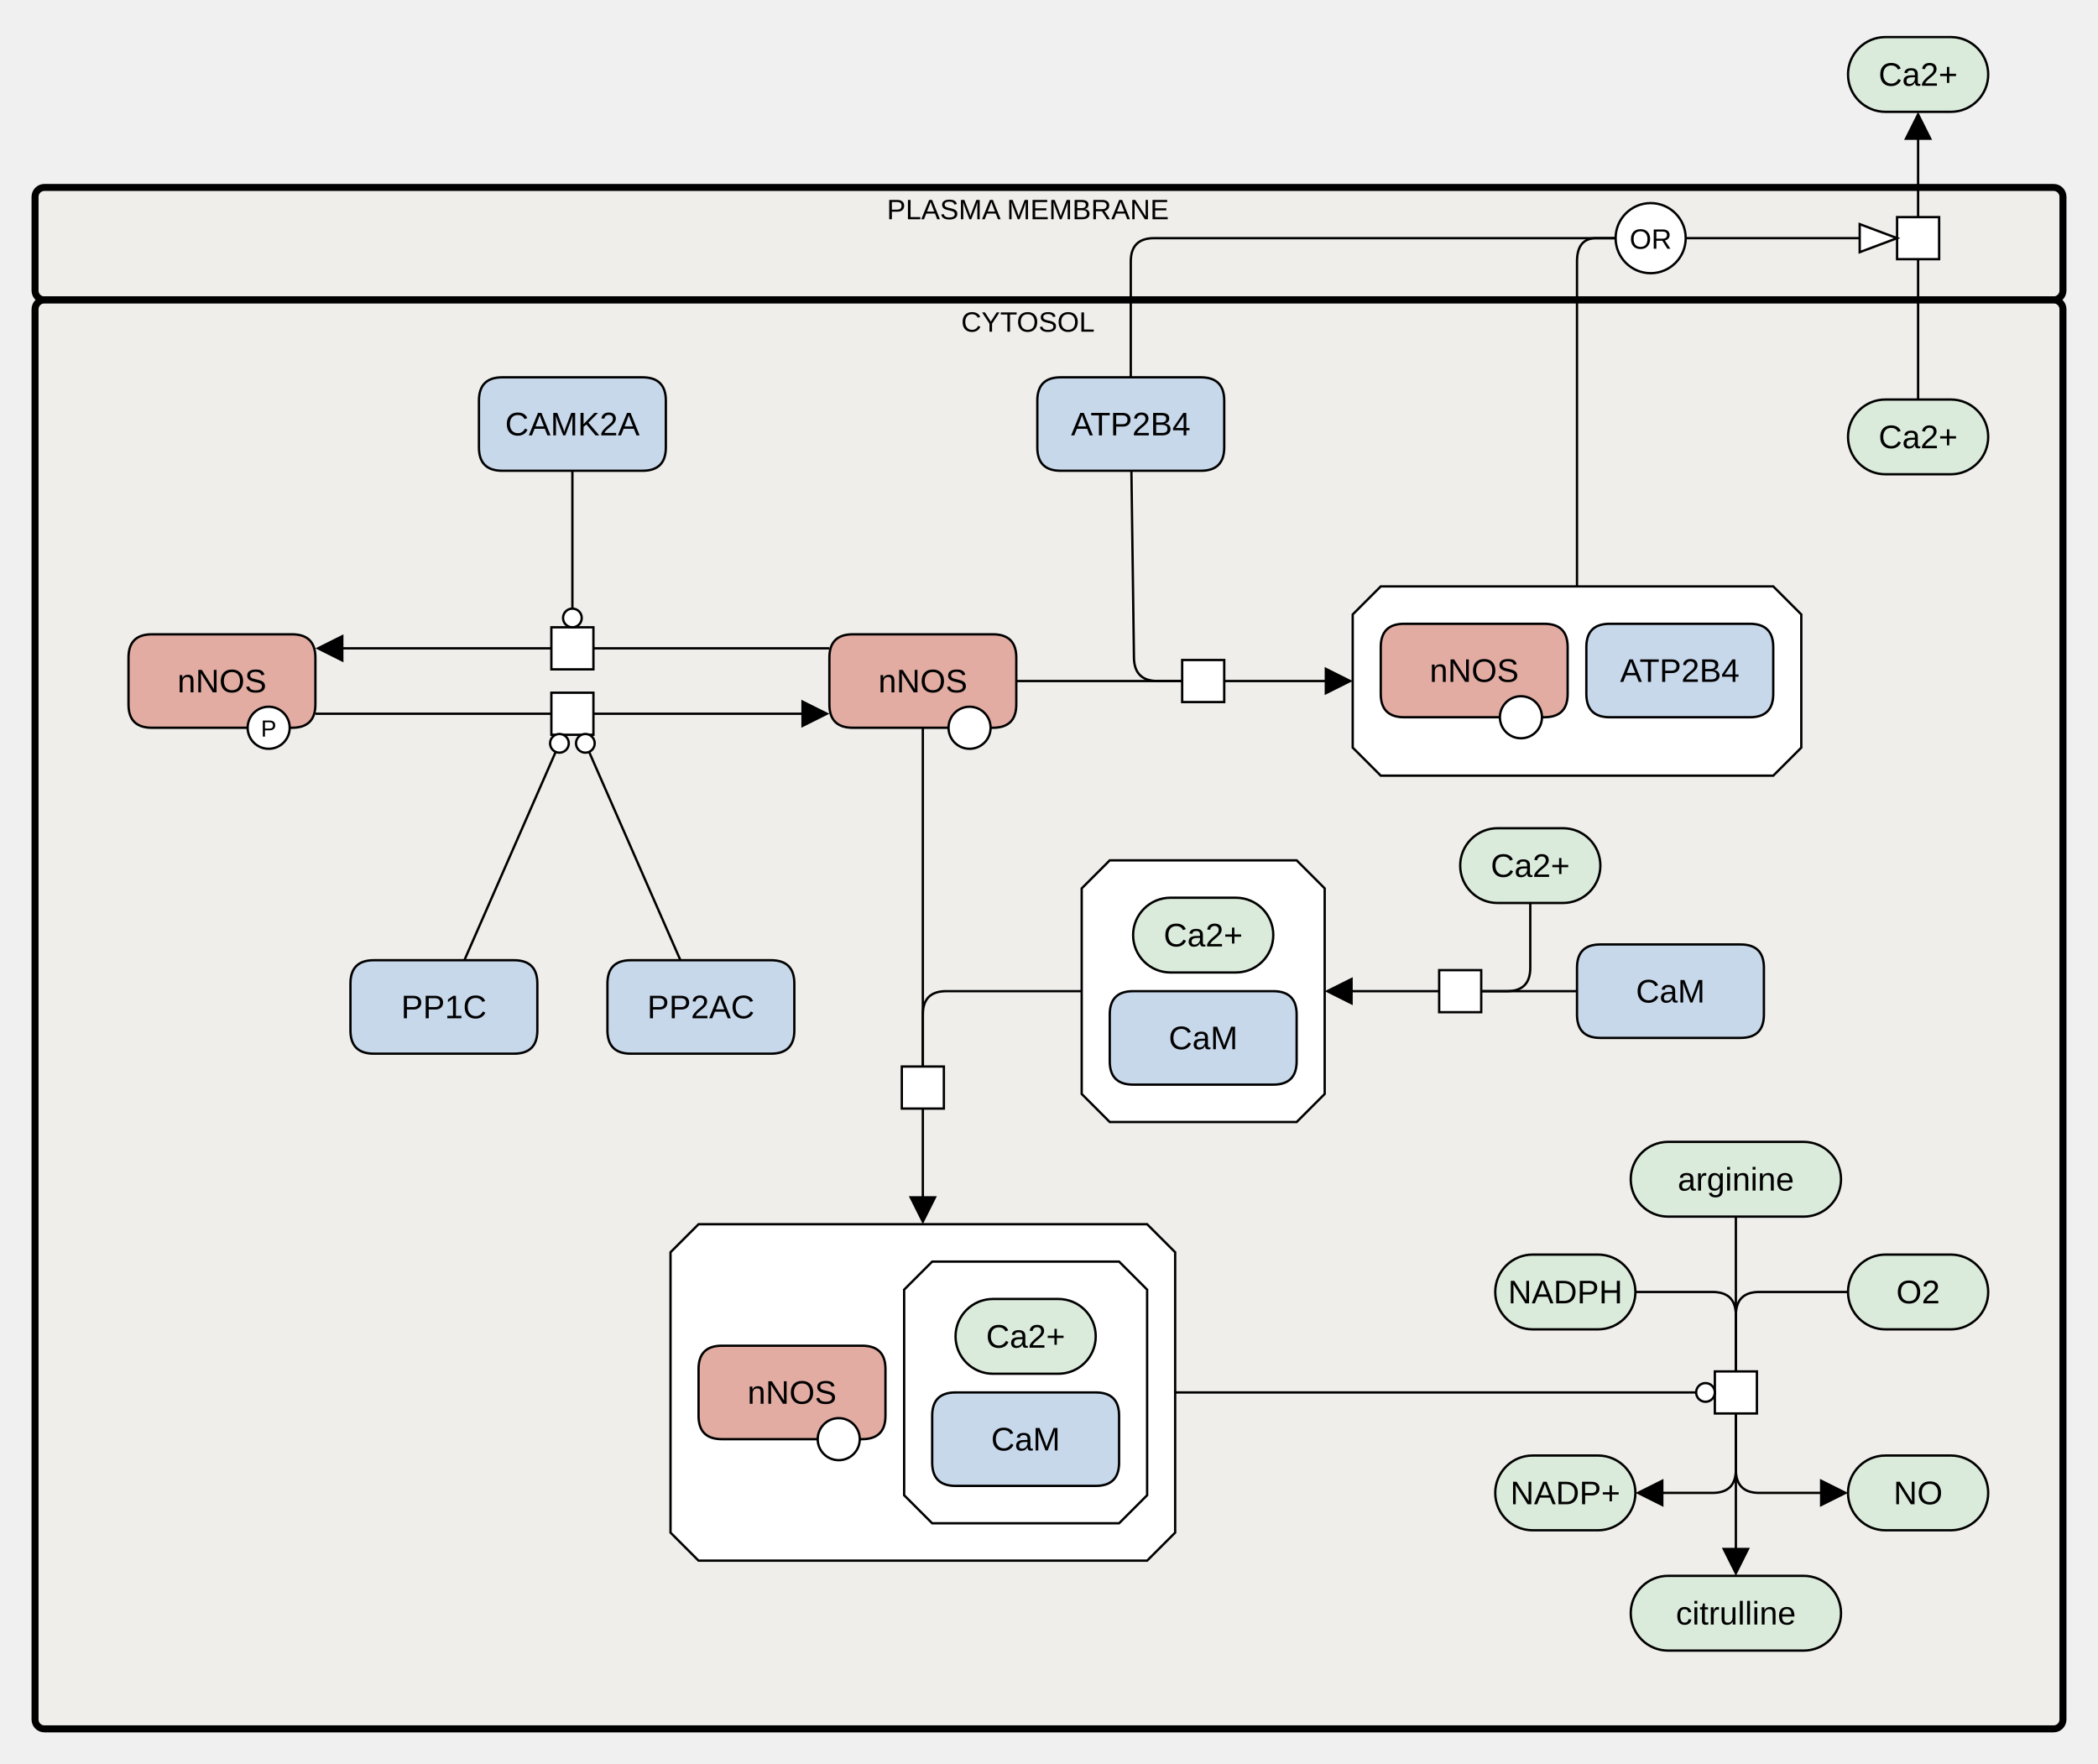
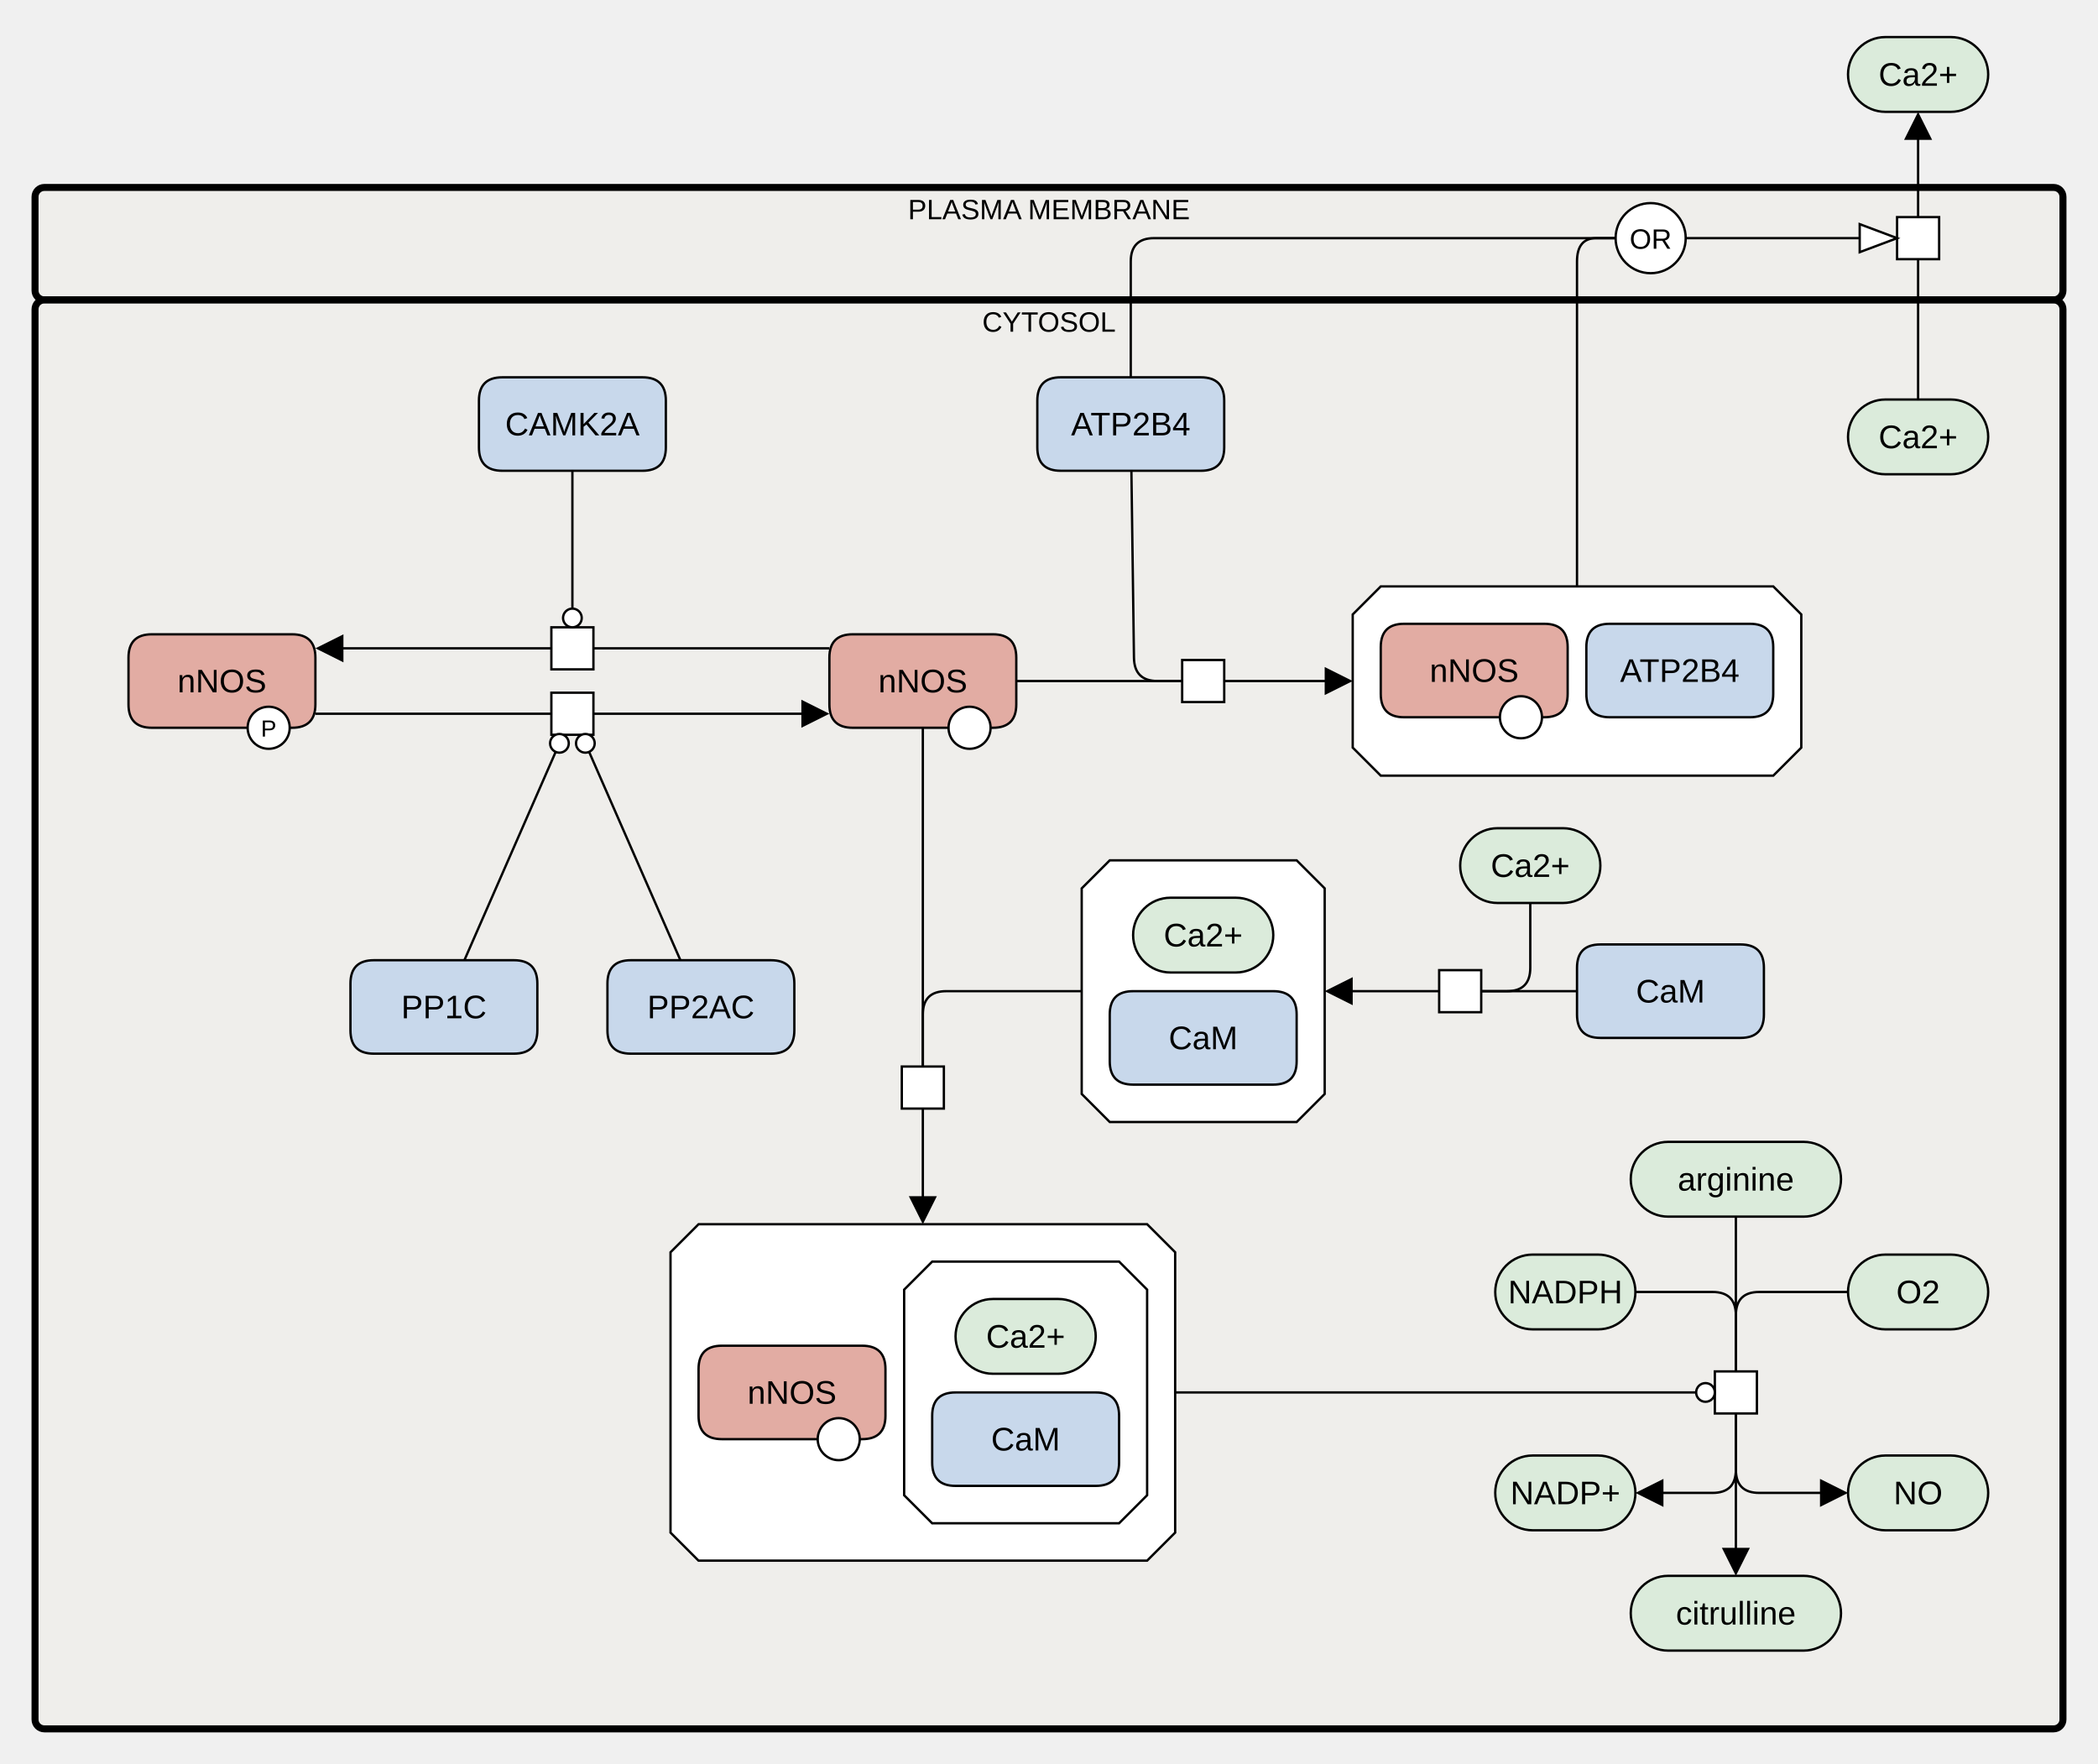
<svg xmlns="http://www.w3.org/2000/svg" width="898" height="755" viewBox="0 0 898 755" stroke-linecap="butt" stroke-miterlimit="10">
  <g transform="translate(-205,336)">
    <path d="M220 -251.766 C220 -253.975 221.791 -255.766 224 -255.766 L1084 -255.766 C1086.209 -255.766 1088 -253.975 1088 -251.766 L1088 -211.633 C1088 -209.424 1086.209 -207.633 1084 -207.633 L224 -207.633 C221.791 -207.633 220 -209.424 220 -211.633 Z" fill="#EDEBE4" fill-opacity="0.447" stroke="none" />
    <path d="M220 -251.766 C220 -253.975 221.791 -255.766 224 -255.766 L1084 -255.766 C1086.209 -255.766 1088 -253.975 1088 -251.766 L1088 -211.633 C1088 -209.424 1086.209 -207.633 1084 -207.633 L224 -207.633 C221.791 -207.633 220 -209.424 220 -211.633 Z" fill="none" stroke="#000000" stroke-width="3" />
-     <text x="644.981" y="-242.164" text-anchor="middle" font-family="'Dialog', Arial, Helvetica, sans-serif" font-size="12" fill="#000000" stroke="none" xml:space="preserve">PLASMA MEMBRANE</text>
+     <text x="654" y="-242.164" text-anchor="middle" font-family="'Dialog', Arial, Helvetica, sans-serif" font-size="12" fill="#000000" stroke="none" xml:space="preserve">PLASMA MEMBRANE</text>
    <path d="M220 -203.633 C220 -205.842 221.791 -207.633 224 -207.633 L1084 -207.633 C1086.209 -207.633 1088 -205.842 1088 -203.633 L1088 400 C1088 402.209 1086.209 404 1084 404 L224 404 C221.791 404 220 402.209 220 400 Z" fill="#EDEBE4" fill-opacity="0.447" stroke="none" />
    <path d="M220 -203.633 C220 -205.842 221.791 -207.633 224 -207.633 L1084 -207.633 C1086.209 -207.633 1088 -205.842 1088 -203.633 L1088 400 C1088 402.209 1086.209 404 1084 404 L224 404 C221.791 404 220 402.209 220 400 Z" fill="none" stroke="#000000" stroke-width="3" />
-     <text x="644.981" y="-194.031" text-anchor="middle" font-family="'Dialog', Arial, Helvetica, sans-serif" font-size="12" fill="#000000" stroke="none" xml:space="preserve">CYTOSOL</text>
+     <text x="654" y="-194.031" text-anchor="middle" font-family="'Dialog', Arial, Helvetica, sans-serif" font-size="12" fill="#000000" stroke="none" xml:space="preserve">CYTOSOL</text>
    <path d="M903 168.75 C903 159.913 910.163 152.75 919 152.75 L977 152.75 C985.837 152.75 993 159.913 993 168.75 L993 168.75 C993 177.587 985.837 184.75 977 184.75 L919 184.75 C910.163 184.75 903 177.587 903 168.75 Z" fill="#DBEBDB" stroke="none" />
    <path d="M903 168.75 C903 159.913 910.163 152.75 919 152.75 L977 152.75 C985.837 152.75 993 159.913 993 168.75 L993 168.75 C993 177.587 985.837 184.75 977 184.75 L919 184.75 C910.163 184.75 903 177.587 903 168.75 Z" fill="none" stroke="#000000" />
    <text x="948" y="173.6" text-anchor="middle" font-family="Arial, Helvetica, sans-serif" font-size="14" fill="#000000" stroke="none" xml:space="preserve">arginine</text>
    <path d="M939 251 L957 251 L957 269 L939 269 Z" fill="#FFFFFF" stroke="none" />
    <path d="M939 251 L957 251 L957 269 L939 269 Z" fill="none" stroke="#000000" />
    <path d="M903 354.5 C903 345.663 910.163 338.5 919 338.5 L977 338.5 C985.837 338.5 993 345.663 993 354.5 L993 354.5 C993 363.337 985.837 370.5 977 370.5 L919 370.5 C910.163 370.5 903 363.337 903 354.5 Z" fill="#DBEBDB" stroke="none" />
    <path d="M903 354.5 C903 345.663 910.163 338.5 919 338.5 L977 338.5 C985.837 338.5 993 345.663 993 354.5 L993 354.5 C993 363.337 985.837 370.5 977 370.5 L919 370.5 C910.163 370.5 903 363.337 903 354.5 Z" fill="none" stroke="#000000" />
    <text x="948" y="359.35" text-anchor="middle" font-family="Arial, Helvetica, sans-serif" font-size="14" fill="#000000" stroke="none" xml:space="preserve">citrulline</text>
    <path d="M845 217 C845 208.163 852.163 201 861 201 L889 201 C897.837 201 905 208.163 905 217 L905 217 C905 225.837 897.837 233 889 233 L861 233 C852.163 233 845 225.837 845 217 Z" fill="#DBEBDB" stroke="none" />
    <path d="M845 217 C845 208.163 852.163 201 861 201 L889 201 C897.837 201 905 208.163 905 217 L905 217 C905 225.837 897.837 233 889 233 L861 233 C852.163 233 845 225.837 845 217 Z" fill="none" stroke="#000000" />
    <text x="875" y="221.85" text-anchor="middle" font-family="Arial, Helvetica, sans-serif" font-size="14" fill="#000000" stroke="none" xml:space="preserve">NADPH</text>
    <path d="M996 217 C996 208.163 1003.163 201 1012 201 L1040 201 C1048.837 201 1056 208.163 1056 217 L1056 217 C1056 225.837 1048.837 233 1040 233 L1012 233 C1003.163 233 996 225.837 996 217 Z" fill="#DBEBDB" stroke="none" />
    <path d="M996 217 C996 208.163 1003.163 201 1012 201 L1040 201 C1048.837 201 1056 208.163 1056 217 L1056 217 C1056 225.837 1048.837 233 1040 233 L1012 233 C1003.163 233 996 225.837 996 217 Z" fill="none" stroke="#000000" />
    <text x="1026" y="221.85" text-anchor="middle" font-family="Arial, Helvetica, sans-serif" font-size="14" fill="#000000" stroke="none" xml:space="preserve">O2</text>
    <path d="M845 303 C845 294.163 852.163 287 861 287 L889 287 C897.837 287 905 294.163 905 303 L905 303 C905 311.837 897.837 319 889 319 L861 319 C852.163 319 845 311.837 845 303 Z" fill="#DBEBDB" stroke="none" />
    <path d="M845 303 C845 294.163 852.163 287 861 287 L889 287 C897.837 287 905 294.163 905 303 L905 303 C905 311.837 897.837 319 889 319 L861 319 C852.163 319 845 311.837 845 303 Z" fill="none" stroke="#000000" />
    <text x="875" y="307.85" text-anchor="middle" font-family="Arial, Helvetica, sans-serif" font-size="14" fill="#000000" stroke="none" xml:space="preserve">NADP+</text>
    <path d="M996 303 C996 294.163 1003.163 287 1012 287 L1040 287 C1048.837 287 1056 294.163 1056 303 L1056 303 C1056 311.837 1048.837 319 1040 319 L1012 319 C1003.163 319 996 311.837 996 303 Z" fill="#DBEBDB" stroke="none" />
    <path d="M996 303 C996 294.163 1003.163 287 1012 287 L1040 287 C1048.837 287 1056 294.163 1056 303 L1056 303 C1056 311.837 1048.837 319 1040 319 L1012 319 C1003.163 319 996 311.837 996 303 Z" fill="none" stroke="#000000" />
    <text x="1026" y="307.85" text-anchor="middle" font-family="Arial, Helvetica, sans-serif" font-size="14" fill="#000000" stroke="none" xml:space="preserve">NO</text>
    <path d="M504 188 L696 188 L708 200 L708 320 L696 332 L504 332 L492 320 L492 200 Z" fill="#FFFFFF" stroke="none" />
    <path d="M504 188 L696 188 L708 200 L708 320 L696 332 L504 332 L492 320 L492 200 Z" fill="none" stroke="#000000" />
    <path d="M504 250 Q504 240 514 240 L574 240 Q584 240 584 250 L584 270 Q584 280 574 280 L514 280 Q504 280 504 270 Z" fill="#E2ACA3" stroke="none" />
    <path d="M504 250 Q504 240 514 240 L574 240 Q584 240 584 250 L584 270 Q584 280 574 280 L514 280 Q504 280 504 270 Z" fill="none" stroke="#000000" />
    <text x="544" y="264.85" text-anchor="middle" font-family="Arial, Helvetica, sans-serif" font-size="14" fill="#000000" stroke="none" xml:space="preserve">nNOS</text>
    <path d="M555 280 C555 275.029 559.029 271 564 271 L564 271 C568.971 271 573 275.029 573 280 L573 280 C573 284.971 568.971 289 564 289 L564 289 C559.029 289 555 284.971 555 280 Z" fill="#FFFFFF" stroke="none" />
    <path d="M555 280 C555 275.029 559.029 271 564 271 L564 271 C568.971 271 573 275.029 573 280 L573 280 C573 284.971 568.971 289 564 289 L564 289 C559.029 289 555 284.971 555 280 Z" fill="none" stroke="#000000" />
    <path d="M604 204 L684 204 L696 216 L696 304 L684 316 L604 316 L592 304 L592 216 Z" fill="#FFFFFF" stroke="none" />
    <path d="M604 204 L684 204 L696 216 L696 304 L684 316 L604 316 L592 304 L592 216 Z" fill="none" stroke="#000000" />
    <path d="M604 270 Q604 260 614 260 L674 260 Q684 260 684 270 L684 290 Q684 300 674 300 L614 300 Q604 300 604 290 Z" fill="#C8D8EB" stroke="none" />
    <path d="M604 270 Q604 260 614 260 L674 260 Q684 260 684 270 L684 290 Q684 300 674 300 L614 300 Q604 300 604 290 Z" fill="none" stroke="#000000" />
    <text x="644" y="284.85" text-anchor="middle" font-family="Arial, Helvetica, sans-serif" font-size="14" fill="#000000" stroke="none" xml:space="preserve">CaM</text>
    <path d="M614 236 C614 227.163 621.163 220 630 220 L658 220 C666.837 220 674 227.163 674 236 L674 236 C674 244.837 666.837 252 658 252 L630 252 C621.163 252 614 244.837 614 236 Z" fill="#DBEBDB" stroke="none" />
    <path d="M614 236 C614 227.163 621.163 220 630 220 L658 220 C666.837 220 674 227.163 674 236 L674 236 C674 244.837 666.837 252 658 252 L630 252 C621.163 252 614 244.837 614 236 Z" fill="none" stroke="#000000" />
    <text x="644" y="240.85" text-anchor="middle" font-family="Arial, Helvetica, sans-serif" font-size="14" fill="#000000" stroke="none" xml:space="preserve">Ca2+</text>
    <path d="M560 -54.5 Q560 -64.5 570 -64.5 L630 -64.5 Q640 -64.5 640 -54.5 L640 -34.5 Q640 -24.5 630 -24.5 L570 -24.5 Q560 -24.5 560 -34.5 Z" fill="#E2ACA3" stroke="none" />
    <path d="M560 -54.5 Q560 -64.5 570 -64.5 L630 -64.5 Q640 -64.5 640 -54.5 L640 -34.5 Q640 -24.5 630 -24.5 L570 -24.5 Q560 -24.5 560 -34.5 Z" fill="none" stroke="#000000" />
    <text x="600" y="-39.65" text-anchor="middle" font-family="Arial, Helvetica, sans-serif" font-size="14" fill="#000000" stroke="none" xml:space="preserve">nNOS</text>
    <path d="M611 -24.5 C611 -29.471 615.029 -33.5 620 -33.5 L620 -33.5 C624.971 -33.5 629 -29.471 629 -24.5 L629 -24.5 C629 -19.529 624.971 -15.5 620 -15.5 L620 -15.5 C615.029 -15.5 611 -19.529 611 -24.5 Z" fill="#FFFFFF" stroke="none" />
    <path d="M611 -24.5 C611 -29.471 615.029 -33.5 620 -33.5 L620 -33.5 C624.971 -33.5 629 -29.471 629 -24.5 L629 -24.5 C629 -19.529 624.971 -15.5 620 -15.5 L620 -15.5 C615.029 -15.5 611 -19.529 611 -24.5 Z" fill="none" stroke="#000000" />
    <path d="M591 120.5 L609 120.5 L609 138.5 L591 138.5 Z" fill="#FFFFFF" stroke="none" />
    <path d="M591 120.5 L609 120.5 L609 138.5 L591 138.5 Z" fill="none" stroke="#000000" />
    <path d="M680 32.25 L760 32.25 L772 44.25 L772 132.25 L760 144.25 L680 144.25 L668 132.25 L668 44.25 Z" fill="#FFFFFF" stroke="none" />
    <path d="M680 32.25 L760 32.25 L772 44.25 L772 132.25 L760 144.25 L680 144.25 L668 132.25 L668 44.25 Z" fill="none" stroke="#000000" />
    <path d="M680 98.25 Q680 88.25 690 88.25 L750 88.25 Q760 88.25 760 98.25 L760 118.25 Q760 128.25 750 128.25 L690 128.25 Q680 128.25 680 118.25 Z" fill="#C8D8EB" stroke="none" />
    <path d="M680 98.25 Q680 88.25 690 88.25 L750 88.25 Q760 88.25 760 98.25 L760 118.25 Q760 128.25 750 128.25 L690 128.25 Q680 128.25 680 118.25 Z" fill="none" stroke="#000000" />
    <text x="720" y="113.1" text-anchor="middle" font-family="Arial, Helvetica, sans-serif" font-size="14" fill="#000000" stroke="none" xml:space="preserve">CaM</text>
    <path d="M690 64.25 C690 55.413 697.163 48.25 706 48.25 L734 48.25 C742.837 48.25 750 55.413 750 64.25 L750 64.25 C750 73.087 742.837 80.25 734 80.25 L706 80.25 C697.163 80.25 690 73.087 690 64.25 Z" fill="#DBEBDB" stroke="none" />
    <path d="M690 64.25 C690 55.413 697.163 48.25 706 48.25 L734 48.25 C742.837 48.25 750 55.413 750 64.25 L750 64.25 C750 73.087 742.837 80.25 734 80.25 L706 80.25 C697.163 80.25 690 73.087 690 64.25 Z" fill="none" stroke="#000000" />
    <text x="720" y="69.1" text-anchor="middle" font-family="Arial, Helvetica, sans-serif" font-size="14" fill="#000000" stroke="none" xml:space="preserve">Ca2+</text>
    <path d="M711 -53.5 L729 -53.5 L729 -35.5 L711 -35.5 Z" fill="#FFFFFF" stroke="none" />
    <path d="M711 -53.5 L729 -53.5 L729 -35.5 L711 -35.5 Z" fill="none" stroke="#000000" />
    <path d="M649 -164.5 Q649 -174.5 659 -174.5 L719 -174.5 Q729 -174.5 729 -164.5 L729 -144.5 Q729 -134.5 719 -134.5 L659 -134.5 Q649 -134.5 649 -144.5 Z" fill="#C8D8EB" stroke="none" />
    <path d="M649 -164.5 Q649 -174.5 659 -174.5 L719 -174.5 Q729 -174.5 729 -164.5 L729 -144.5 Q729 -134.5 719 -134.5 L659 -134.5 Q649 -134.5 649 -144.5 Z" fill="none" stroke="#000000" />
    <text x="689" y="-149.65" text-anchor="middle" font-family="Arial, Helvetica, sans-serif" font-size="14" fill="#000000" stroke="none" xml:space="preserve">ATP2B4</text>
    <path d="M796 -85 L964 -85 L976 -73 L976 -16 L964 -4 L796 -4 L784 -16 L784 -73 Z" fill="#FFFFFF" stroke="none" />
    <path d="M796 -85 L964 -85 L976 -73 L976 -16 L964 -4 L796 -4 L784 -16 L784 -73 Z" fill="none" stroke="#000000" />
    <path d="M796 -59 Q796 -69 806 -69 L866 -69 Q876 -69 876 -59 L876 -39 Q876 -29 866 -29 L806 -29 Q796 -29 796 -39 Z" fill="#E2ACA3" stroke="none" />
    <path d="M796 -59 Q796 -69 806 -69 L866 -69 Q876 -69 876 -59 L876 -39 Q876 -29 866 -29 L806 -29 Q796 -29 796 -39 Z" fill="none" stroke="#000000" />
    <text x="836" y="-44.15" text-anchor="middle" font-family="Arial, Helvetica, sans-serif" font-size="14" fill="#000000" stroke="none" xml:space="preserve">nNOS</text>
    <path d="M847 -29 C847 -33.971 851.029 -38 856 -38 L856 -38 C860.971 -38 865 -33.971 865 -29 L865 -29 C865 -24.029 860.971 -20 856 -20 L856 -20 C851.029 -20 847 -24.029 847 -29 Z" fill="#FFFFFF" stroke="none" />
    <path d="M847 -29 C847 -33.971 851.029 -38 856 -38 L856 -38 C860.971 -38 865 -33.971 865 -29 L865 -29 C865 -24.029 860.971 -20 856 -20 L856 -20 C851.029 -20 847 -24.029 847 -29 Z" fill="none" stroke="#000000" />
    <path d="M884 -59 Q884 -69 894 -69 L954 -69 Q964 -69 964 -59 L964 -39 Q964 -29 954 -29 L894 -29 Q884 -29 884 -39 Z" fill="#C8D8EB" stroke="none" />
    <path d="M884 -59 Q884 -69 894 -69 L954 -69 Q964 -69 964 -59 L964 -39 Q964 -29 954 -29 L894 -29 Q884 -29 884 -39 Z" fill="none" stroke="#000000" />
    <text x="924" y="-44.15" text-anchor="middle" font-family="Arial, Helvetica, sans-serif" font-size="14" fill="#000000" stroke="none" xml:space="preserve">ATP2B4</text>
    <path d="M260 -54.5 Q260 -64.5 270 -64.5 L330 -64.5 Q340 -64.5 340 -54.5 L340 -34.5 Q340 -24.5 330 -24.5 L270 -24.5 Q260 -24.5 260 -34.5 Z" fill="#E2ACA3" stroke="none" />
    <path d="M260 -54.5 Q260 -64.5 270 -64.5 L330 -64.5 Q340 -64.5 340 -54.5 L340 -34.5 Q340 -24.5 330 -24.5 L270 -24.5 Q260 -24.5 260 -34.5 Z" fill="none" stroke="#000000" />
    <text x="300" y="-39.65" text-anchor="middle" font-family="Arial, Helvetica, sans-serif" font-size="14" fill="#000000" stroke="none" xml:space="preserve">nNOS</text>
    <path d="M311 -24.5 C311 -29.471 315.029 -33.5 320 -33.5 L320 -33.5 C324.971 -33.5 329 -29.471 329 -24.5 L329 -24.5 C329 -19.529 324.971 -15.5 320 -15.5 L320 -15.5 C315.029 -15.5 311 -19.529 311 -24.5 Z" fill="#FFFFFF" stroke="none" />
    <path d="M311 -24.5 C311 -29.471 315.029 -33.5 320 -33.5 L320 -33.5 C324.971 -33.5 329 -29.471 329 -24.5 L329 -24.5 C329 -19.529 324.971 -15.5 320 -15.5 L320 -15.5 C315.029 -15.5 311 -19.529 311 -24.5 Z" fill="none" stroke="#000000" />
    <text x="320" y="-20.721" text-anchor="middle" font-family="'Dialog', Arial, Helvetica, sans-serif" font-size="10" fill="#000000" stroke="none" xml:space="preserve">P</text>
    <path d="M441 -67.5 L459 -67.5 L459 -49.5 L441 -49.5 Z" fill="#FFFFFF" stroke="none" />
    <path d="M441 -67.5 L459 -67.5 L459 -49.5 L441 -49.5 Z" fill="none" stroke="#000000" />
    <path d="M441 -39.5 L459 -39.5 L459 -21.5 L441 -21.5 Z" fill="#FFFFFF" stroke="none" />
    <path d="M441 -39.5 L459 -39.5 L459 -21.5 L441 -21.5 Z" fill="none" stroke="#000000" />
    <path d="M410 -164.5 Q410 -174.5 420 -174.5 L480 -174.5 Q490 -174.5 490 -164.5 L490 -144.5 Q490 -134.5 480 -134.5 L420 -134.5 Q410 -134.5 410 -144.5 Z" fill="#C8D8EB" stroke="none" />
    <path d="M410 -164.5 Q410 -174.5 420 -174.5 L480 -174.5 Q490 -174.5 490 -164.5 L490 -144.5 Q490 -134.5 480 -134.5 L420 -134.5 Q410 -134.5 410 -144.5 Z" fill="none" stroke="#000000" />
    <text x="450" y="-149.65" text-anchor="middle" font-family="Arial, Helvetica, sans-serif" font-size="14" fill="#000000" stroke="none" xml:space="preserve">CAMK2A</text>
    <path d="M355 85 Q355 75 365 75 L425 75 Q435 75 435 85 L435 105 Q435 115 425 115 L365 115 Q355 115 355 105 Z" fill="#C8D8EB" stroke="none" />
    <path d="M355 85 Q355 75 365 75 L425 75 Q435 75 435 85 L435 105 Q435 115 425 115 L365 115 Q355 115 355 105 Z" fill="none" stroke="#000000" />
    <text x="395" y="99.85" text-anchor="middle" font-family="Arial, Helvetica, sans-serif" font-size="14" fill="#000000" stroke="none" xml:space="preserve">PP1C</text>
    <path d="M465 85 Q465 75 475 75 L535 75 Q545 75 545 85 L545 105 Q545 115 535 115 L475 115 Q465 115 465 105 Z" fill="#C8D8EB" stroke="none" />
    <path d="M465 85 Q465 75 475 75 L535 75 Q545 75 545 85 L545 105 Q545 115 535 115 L475 115 Q465 115 465 105 Z" fill="none" stroke="#000000" />
    <text x="505" y="99.85" text-anchor="middle" font-family="Arial, Helvetica, sans-serif" font-size="14" fill="#000000" stroke="none" xml:space="preserve">PP2AC</text>
    <path d="M821 79.25 L839 79.25 L839 97.25 L821 97.25 Z" fill="#FFFFFF" stroke="none" />
    <path d="M821 79.25 L839 79.25 L839 97.25 L821 97.25 Z" fill="none" stroke="#000000" />
    <path d="M880 78.25 Q880 68.25 890 68.25 L950 68.25 Q960 68.25 960 78.25 L960 98.25 Q960 108.25 950 108.25 L890 108.25 Q880 108.25 880 98.25 Z" fill="#C8D8EB" stroke="none" />
    <path d="M880 78.25 Q880 68.25 890 68.25 L950 68.25 Q960 68.25 960 78.25 L960 98.25 Q960 108.25 950 108.25 L890 108.25 Q880 108.25 880 98.25 Z" fill="none" stroke="#000000" />
    <text x="920" y="93.1" text-anchor="middle" font-family="Arial, Helvetica, sans-serif" font-size="14" fill="#000000" stroke="none" xml:space="preserve">CaM</text>
    <path d="M830 34.5 C830 25.663 837.163 18.5 846 18.5 L874 18.5 C882.837 18.5 890 25.663 890 34.5 L890 34.5 C890 43.337 882.837 50.5 874 50.5 L846 50.5 C837.163 50.5 830 43.337 830 34.5 Z" fill="#DBEBDB" stroke="none" />
    <path d="M830 34.5 C830 25.663 837.163 18.5 846 18.5 L874 18.5 C882.837 18.5 890 25.663 890 34.5 L890 34.5 C890 43.337 882.837 50.5 874 50.5 L846 50.5 C837.163 50.5 830 43.337 830 34.5 Z" fill="none" stroke="#000000" />
    <text x="860" y="39.35" text-anchor="middle" font-family="Arial, Helvetica, sans-serif" font-size="14" fill="#000000" stroke="none" xml:space="preserve">Ca2+</text>
    <path d="M996 -149 C996 -157.837 1003.163 -165 1012 -165 L1040 -165 C1048.837 -165 1056 -157.837 1056 -149 L1056 -149 C1056 -140.163 1048.837 -133 1040 -133 L1012 -133 C1003.163 -133 996 -140.163 996 -149 Z" fill="#DBEBDB" stroke="none" />
    <path d="M996 -149 C996 -157.837 1003.163 -165 1012 -165 L1040 -165 C1048.837 -165 1056 -157.837 1056 -149 L1056 -149 C1056 -140.163 1048.837 -133 1040 -133 L1012 -133 C1003.163 -133 996 -140.163 996 -149 Z" fill="none" stroke="#000000" />
    <text x="1026" y="-144.15" text-anchor="middle" font-family="Arial, Helvetica, sans-serif" font-size="14" fill="#000000" stroke="none" xml:space="preserve">Ca2+</text>
    <path d="M1017 -243.066 L1035 -243.066 L1035 -225.066 L1017 -225.066 Z" fill="#FFFFFF" stroke="none" />
    <path d="M1017 -243.066 L1035 -243.066 L1035 -225.066 L1017 -225.066 Z" fill="none" stroke="#000000" />
    <path d="M996 -304.133 C996 -312.97 1003.163 -320.133 1012 -320.133 L1040 -320.133 C1048.837 -320.133 1056 -312.97 1056 -304.133 L1056 -304.133 C1056 -295.296 1048.837 -288.133 1040 -288.133 L1012 -288.133 C1003.163 -288.133 996 -295.296 996 -304.133 Z" fill="#DBEBDB" stroke="none" />
    <path d="M996 -304.133 C996 -312.97 1003.163 -320.133 1012 -320.133 L1040 -320.133 C1048.837 -320.133 1056 -312.97 1056 -304.133 L1056 -304.133 C1056 -295.296 1048.837 -288.133 1040 -288.133 L1012 -288.133 C1003.163 -288.133 996 -295.296 996 -304.133 Z" fill="none" stroke="#000000" />
    <text x="1026" y="-299.283" text-anchor="middle" font-family="Arial, Helvetica, sans-serif" font-size="14" fill="#000000" stroke="none" xml:space="preserve">Ca2+</text>
    <path d="M896.526 -234.066 C896.526 -242.351 903.242 -249.066 911.526 -249.066 L911.526 -249.066 C919.811 -249.066 926.526 -242.351 926.526 -234.066 L926.526 -234.066 C926.526 -225.782 919.811 -219.066 911.526 -219.066 L911.526 -219.066 C903.242 -219.066 896.526 -225.782 896.526 -234.066 Z" fill="#FFFFFF" stroke="none" />
    <path d="M896.526 -234.066 C896.526 -242.351 903.242 -249.066 911.526 -249.066 L911.526 -249.066 C919.811 -249.066 926.526 -242.351 926.526 -234.066 L926.526 -234.066 C926.526 -225.782 919.811 -219.066 911.526 -219.066 L911.526 -219.066 C903.242 -219.066 896.526 -225.782 896.526 -234.066 Z" fill="none" stroke="#000000" />
    <text x="911.526" y="-229.531" text-anchor="middle" font-family="'Dialog', Arial, Helvetica, sans-serif" font-size="12" fill="#000000" stroke="none" xml:space="preserve">OR</text>
    <path d="M948 184.75 L948 251" fill="none" stroke="#000000" />
    <path d="M948 269 L948 327.5" fill="none" stroke="#000000" />
    <path d="M948 338.5 L942 326.5 L954 326.5 Z" fill="#000000" stroke="none" />
    <path d="M905 217 L938 217 Q948 217 948 227 L948 251" fill="none" stroke="#000000" />
    <path d="M996 217 L958 217 Q948 217 948 227 L948 251" fill="none" stroke="#000000" />
    <path d="M948 269 L948 293 Q948 303 938 303 L916 303" fill="none" stroke="#000000" />
    <path d="M905 303 L917 297 L917 309 Z" fill="#000000" stroke="none" />
    <path d="M948 269 L948 293 Q948 303 958 303 L985 303" fill="none" stroke="#000000" />
    <path d="M996 303 L984 309 L984 297 Z" fill="#000000" stroke="none" />
    <path d="M708 260 L931 260" fill="none" stroke="#000000" />
    <circle cx="935" cy="260" r="4" fill="white" stroke="#000000" />
    <path d="M600 -24.5 L600 120.5" fill="none" stroke="#000000" />
    <path d="M668 88.25 L610 88.25 Q600 88.25 600 98.25 L600 120.5" fill="none" stroke="#000000" />
    <path d="M600 138.5 L600 177" fill="none" stroke="#000000" />
    <path d="M600 188 L594 176 L606 176 Z" fill="#000000" stroke="none" />
    <path d="M640 -44.5 L711 -44.5" fill="none" stroke="#000000" />
    <path d="M689.273 -134.5 L690.364 -54.499 Q690.5 -44.5 700.5 -44.5 L711 -44.5" fill="none" stroke="#000000" />
    <path d="M729 -44.5 L773 -44.5" fill="none" stroke="#000000" />
    <path d="M784 -44.5 L772 -38.5 L772 -50.5 Z" fill="#000000" stroke="none" />
    <path d="M560 -58.5 L459 -58.5" fill="none" stroke="#000000" />
    <path d="M441 -58.5 L351 -58.5" fill="none" stroke="#000000" />
    <path d="M340 -58.5 L352 -64.5 L352 -52.5 Z" fill="#000000" stroke="none" />
    <path d="M340 -30.5 L441 -30.5" fill="none" stroke="#000000" />
    <path d="M459 -30.5 L549 -30.5" fill="none" stroke="#000000" />
    <path d="M560 -30.5 L548 -24.5 L548 -36.5 Z" fill="#000000" stroke="none" />
    <path d="M450 -134.5 L450 -75.5" fill="none" stroke="#000000" />
    <circle cx="450" cy="-71.5" r="4" fill="white" stroke="#000000" />
    <path d="M403.765 75 L442.845 -14.173" fill="none" stroke="#000000" />
    <circle cx="444.45" cy="-17.836" r="4" fill="white" stroke="#000000" />
    <path d="M496.235 75 L457.155 -14.173" fill="none" stroke="#000000" />
    <circle cx="455.55" cy="-17.836" r="4" fill="white" stroke="#000000" />
    <path d="M880 88.25 L839 88.25" fill="none" stroke="#000000" />
    <path d="M860 50.5 L860 78.25 Q860 88.25 850 88.25 L839 88.25" fill="none" stroke="#000000" />
    <path d="M821 88.25 L783 88.25" fill="none" stroke="#000000" />
    <path d="M772 88.25 L784 82.25 L784 94.25 Z" fill="#000000" stroke="none" />
    <path d="M1026 -165 L1026 -225.066" fill="none" stroke="#000000" />
    <path d="M1026 -243.066 L1026 -277.133" fill="none" stroke="#000000" />
    <path d="M1026 -288.133 L1032 -276.133 L1020 -276.133 Z" fill="#000000" stroke="none" />
    <path d="M926.526 -234.066 L1002 -234.066" fill="none" stroke="#000000" />
    <path d="M1017 -234.066 L1001 -228.066 L1001 -240.066 Z" fill="white" stroke="#000000" />
    <path d="M880 -85 L880 -224.066 Q880 -234.066 888.263 -234.066 L896.526 -234.066" fill="none" stroke="#000000" />
    <path d="M689 -174.5 L689 -224.066 Q689 -234.066 699 -234.066 L896.526 -234.066" fill="none" stroke="#000000" />
  </g>
</svg>
